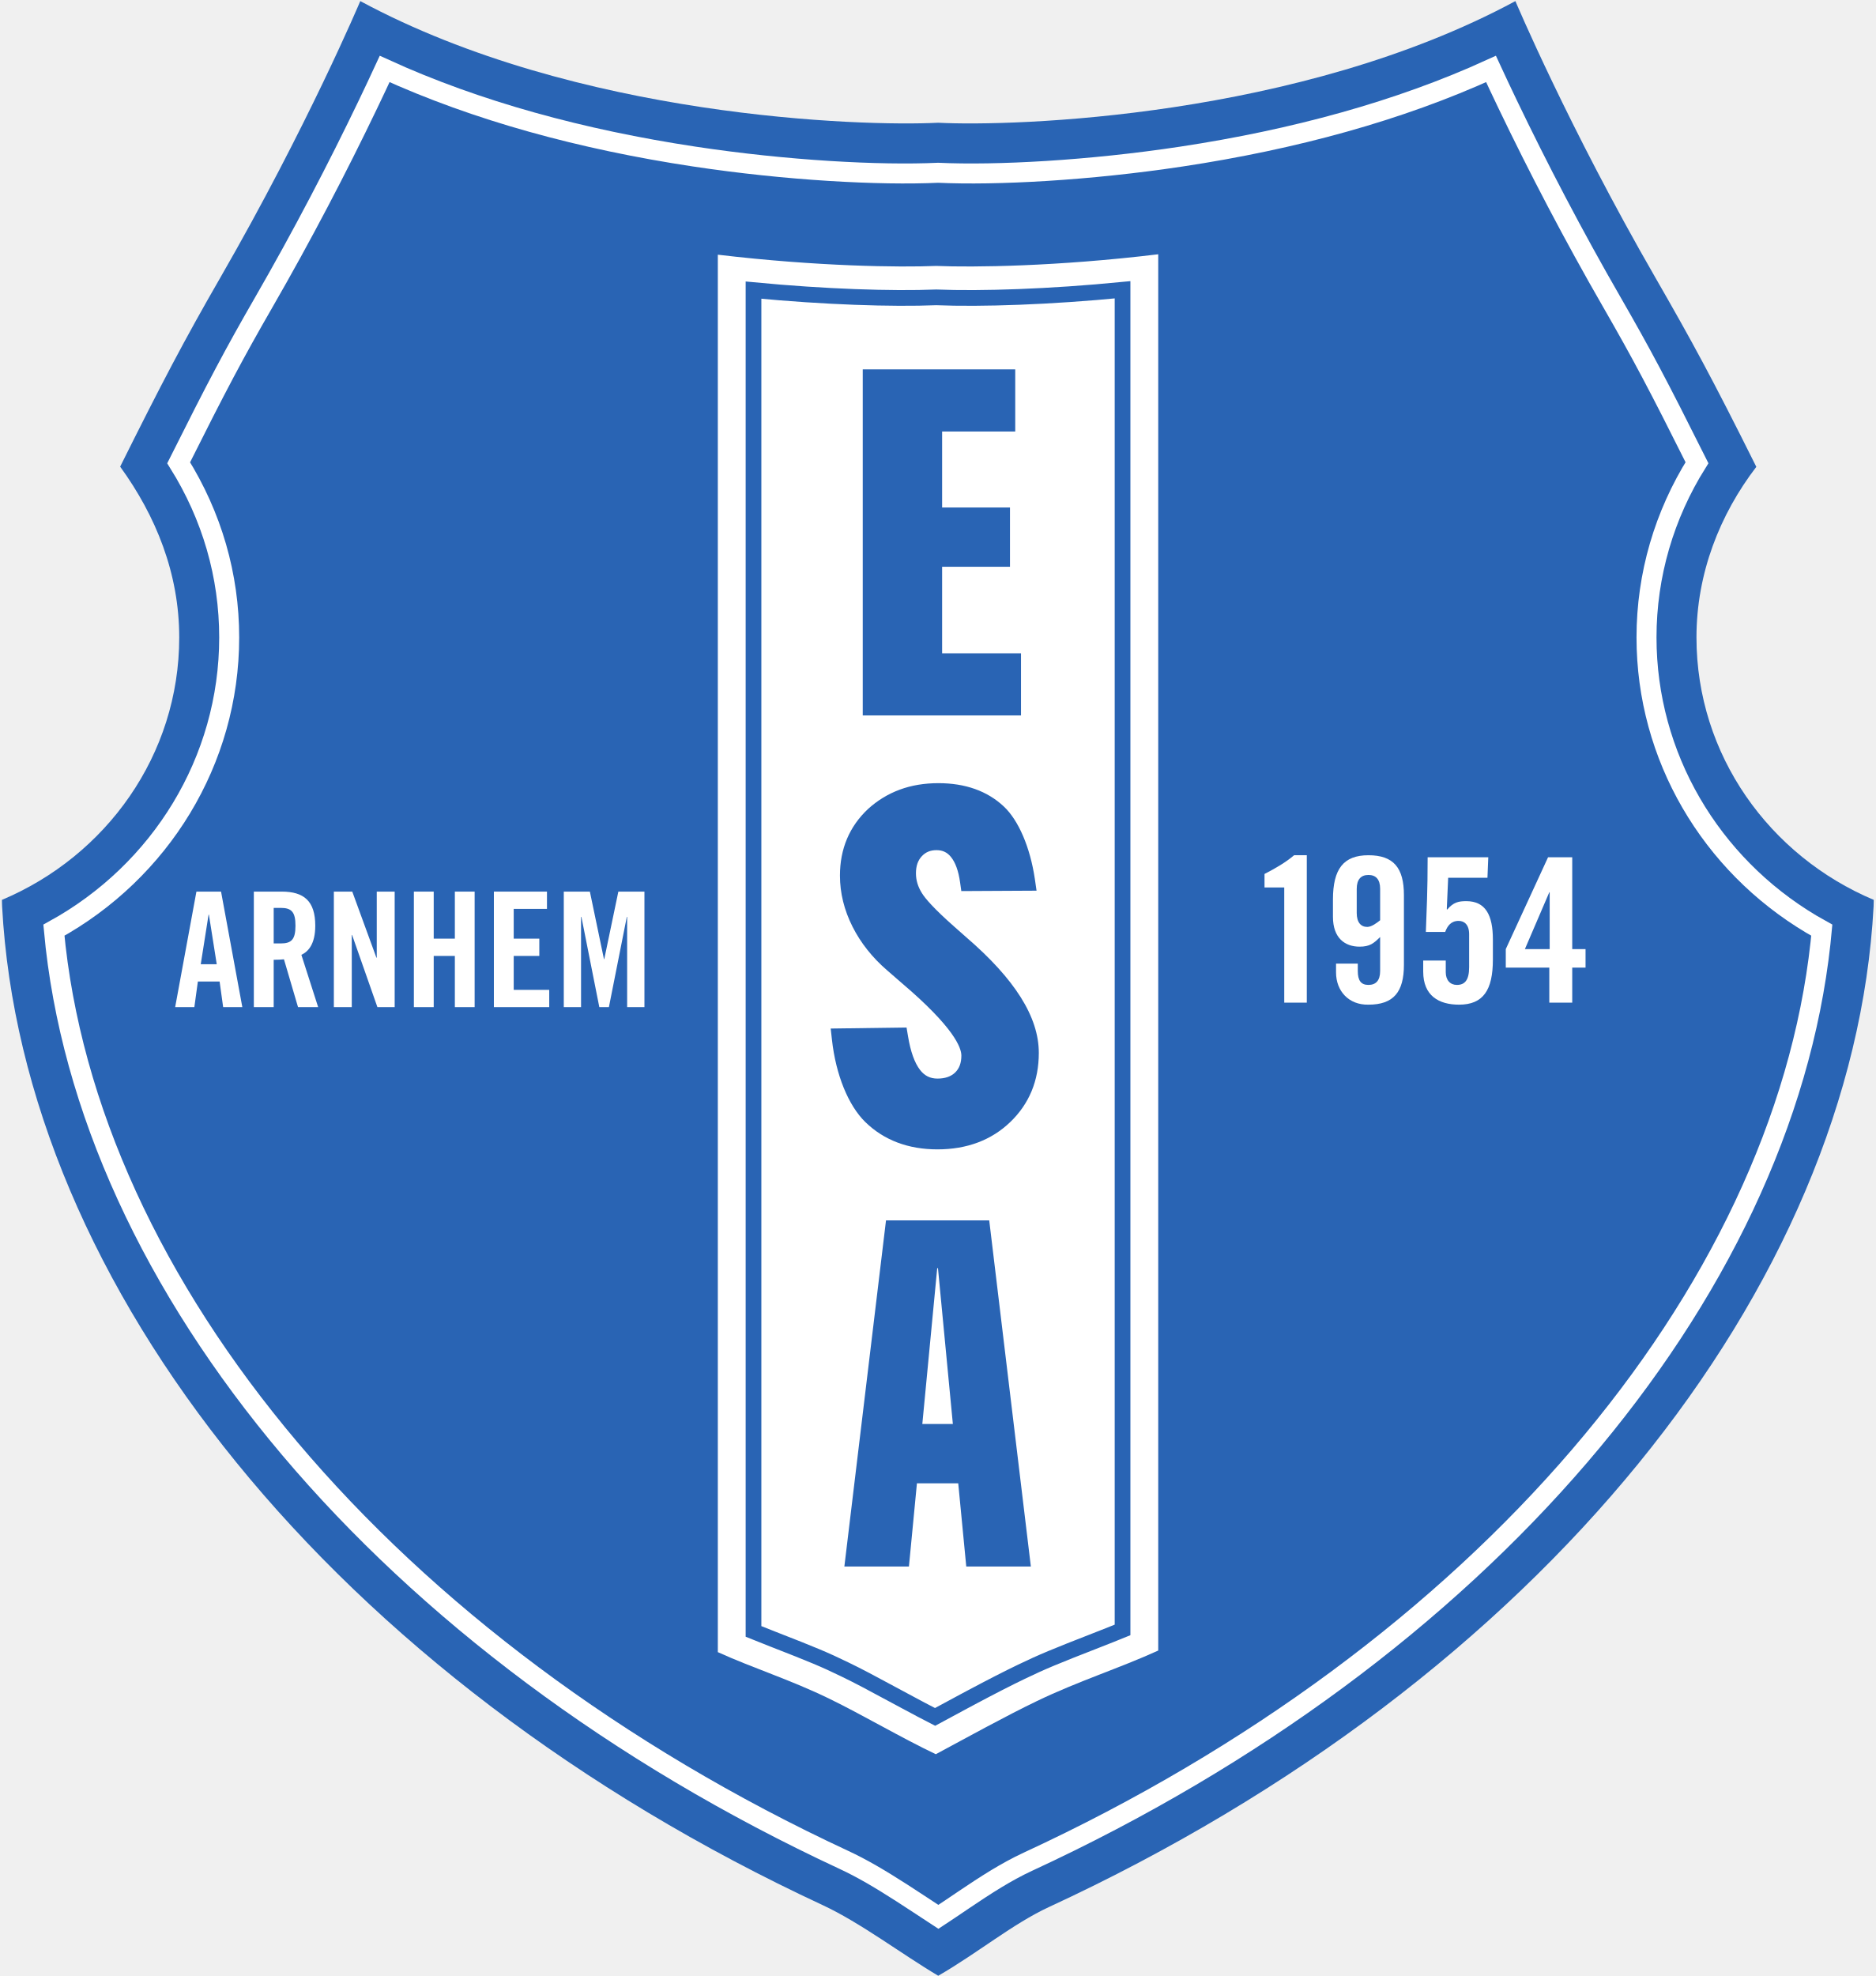
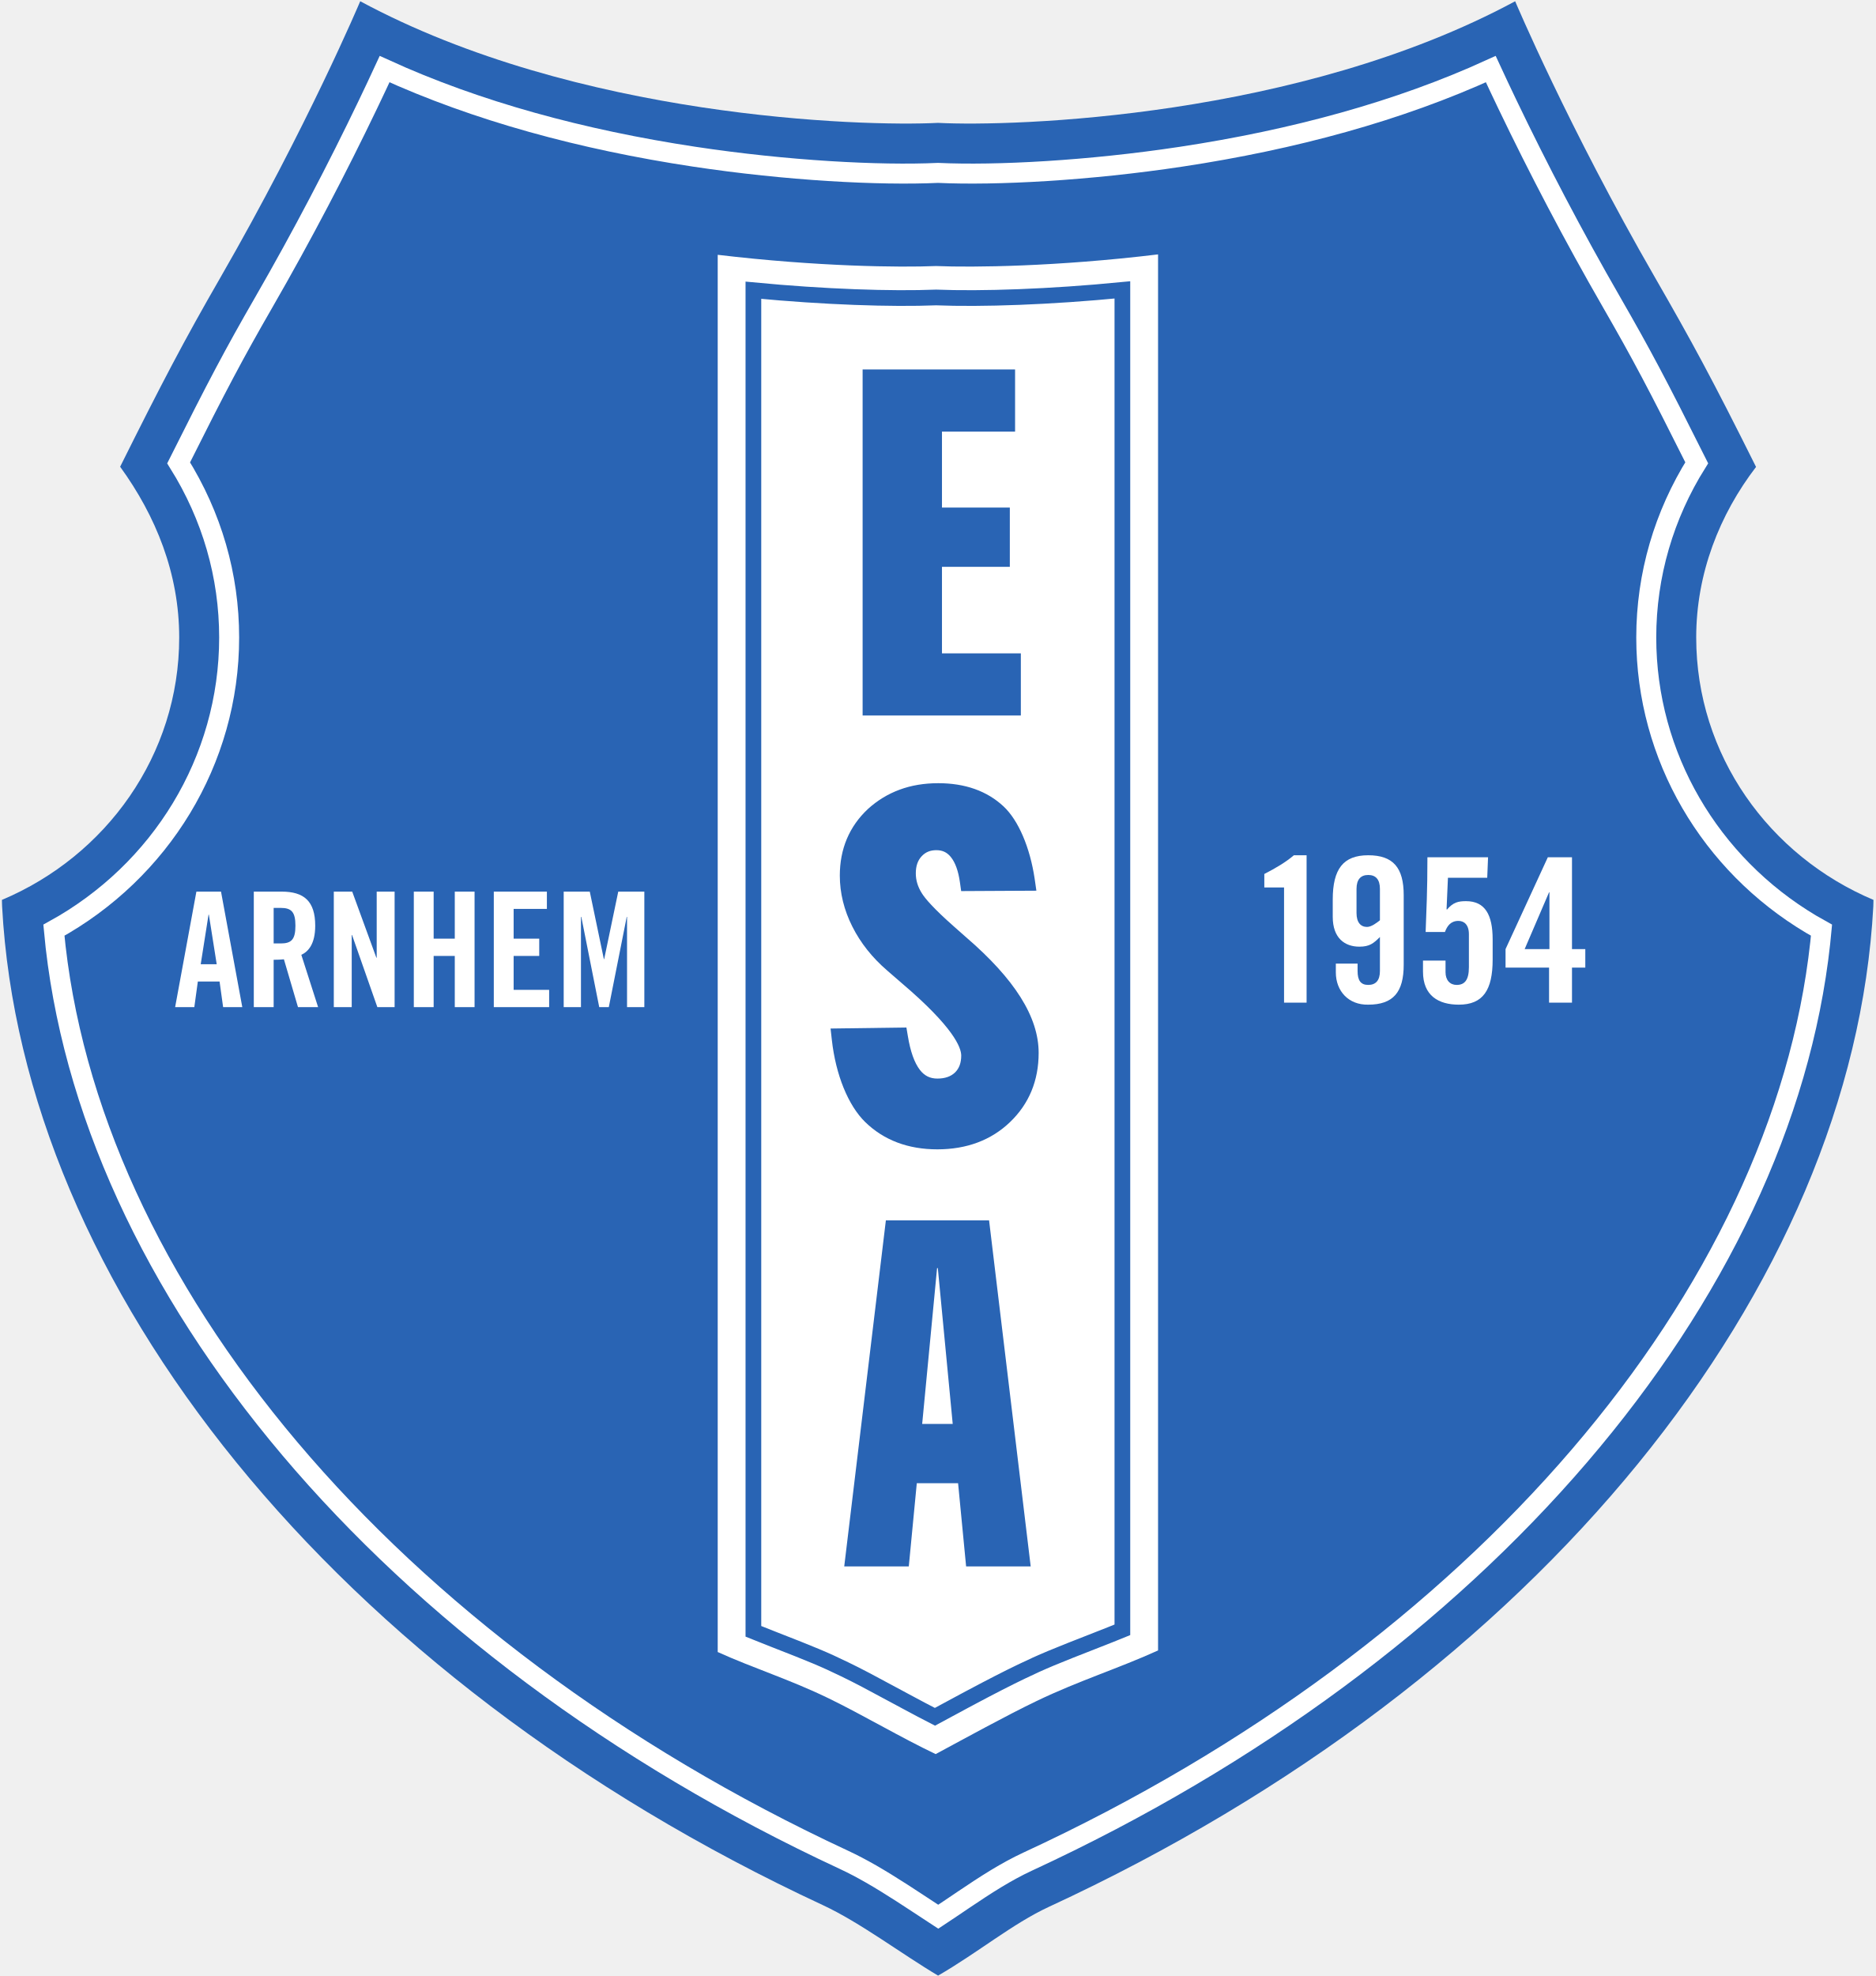
- <svg xmlns="http://www.w3.org/2000/svg" width="1314px" height="1384px" viewBox="0 0 1314 1384" version="1.1">
+ <svg xmlns="http://www.w3.org/2000/svg" width="131px" height="138px" viewBox="0 0 1314 1384" version="1.1">
  <defs />
  <g id="Page-1" stroke="none" stroke-width="1" fill="none" fill-rule="evenodd">
    <g id="Logo_ESA-01" transform="translate(657, 692) scale(-1, 1) rotate(180) translate(-657, -692) translate(1, 0)" fill-rule="nonzero">
      <path d="M733.781,48.275 C1078.99,207.845 1297.25,483.331 1311.562,749.129 C1311.638,750.643 1311.612,752.184 1311.675,753.72 C1238.638,784.496 1187.475,855.185 1187.475,937.543 C1187.475,982.372 1203.814,1023.617 1229.4,1057.026 C1198.331,1119.348 1184.253,1145.108 1158.671,1189.588 C1097.599,1295.499 1060.621,1383.233 1060.621,1383.233 C908.814,1301.45 709.35,1295.319 656.229,1298.035 C602.646,1295.319 403.197,1301.45 251.4,1383.233 C251.4,1383.233 214.407,1295.499 153.375,1189.588 C127.748,1145.108 112.69,1116.348 83.177,1057.15 C108.233,1022.617 124.561,982.372 124.561,937.543 C124.561,855.185 73.421,784.496 0.354,753.72 C0.414,752.184 0.366,750.643 0.474,749.129 C14.719,484.004 231.924,209.265 575.634,49.5 C601.626,37.4 631.02,15.162 656.276,0.163 C683.878,16.075 708.629,36.612 733.781,48.275 Z" id="path26" fill="#2964B4" />
      <path d="M810.411,1205.902 C739.388,1197.306 680.278,1196.681 655.115,1197.74 L655.115,1197.751 L654.656,1197.751 L654.656,1197.74 C629.775,1196.691 571.756,1197.306 501.876,1205.611 L501.876,226.84 C527.071,215.417 552.464,207.604 579.894,194.26 C602.952,183.058 630.689,166.688 654.587,155.338 C675.73,166.688 703.66,182.119 725.393,192.553 C754.435,206.545 783.003,215.491 810.411,227.946 L810.411,1205.902" id="path28" fill="#FFFFFF" />
      <path d="M785.411,242.39 C780.328,240.303 774.483,237.986 767.065,235.093 C738.252,223.855 729.327,220.198 714.572,213.09 C704.808,208.402 693.551,202.62 679.709,195.256 C677.938,194.314 676.12,193.343 674.234,192.333 C670.397,190.278 661.502,185.477 654.075,181.467 C648.13,184.501 641.315,188.11 632.573,192.819 C631.587,193.35 630.554,193.907 629.356,194.554 C607.175,206.525 600.834,209.881 590.83,214.741 C576.47,221.727 568.268,225.097 541.012,235.726 C535.458,237.891 530.895,239.696 526.876,241.329 L526.876,1180.791 C576.758,1176.016 623.89,1174.483 654.886,1175.728 C686.528,1174.459 734.624,1176.059 785.411,1181.024 L785.411,242.39 Z" id="blauwe-rand,-nieuw-verbeterd" stroke="#2964B4" stroke-width="11" />
      <polyline id="path38" fill="#2964B4" points="603.406 1125.297 710.231 1125.297 710.231 1081.766 659.008 1081.766 659.008 1028.547 706.55 1028.547 706.55 987.036 659.008 987.036 659.008 926.423 714.269 926.423 714.269 882.893 603.406 882.893 603.406 1125.297" />
      <path d="M656.101,495.761 L655.574,495.761 L645.139,386.629 L666.536,386.629 L656.101,495.761 L656.101,495.761 Z M619.7,529.231 L692.013,529.231 L721.175,286.801 L675.926,286.801 L670.298,345.081 L641.364,345.081 L635.76,286.801 L590.525,286.801 L619.7,529.231 L619.7,529.231 Z" id="path40" fill="#2964B4" />
      <path d="M675.645,727.779 L667.649,734.849 C652.875,747.88 647.14,754.79 644.952,758.3 C642.043,762.895 640.674,767.486 640.674,772.317 C640.674,777.44 642.021,781.372 644.821,784.34 C647.526,787.212 650.796,788.549 655.089,788.549 C659.308,788.549 662.479,787.081 665.138,783.849 C668.298,780 670.452,774.061 671.571,766.154 L672.459,759.888 L725.161,760.164 L723.96,768.447 C720.69,790.496 712.564,809.466 702.176,819.191 C690.635,829.986 675.222,835.469 656.41,835.469 C646.554,835.469 637.426,833.94 629.325,830.925 C621.14,827.918 613.684,823.362 607.097,817.374 C594.053,805.136 587.429,789.438 587.429,770.719 C587.429,758.555 590.4,746.508 596.24,734.955 C601.964,723.569 610.174,713.244 620.536,704.324 L630.876,695.345 C667.096,664.546 672.495,650.336 672.495,644.66 C672.495,639.562 671.086,635.717 668.166,632.83 C665.174,629.972 661.121,628.553 655.747,628.553 C650.629,628.553 646.744,630.5 643.546,634.611 C639.724,639.562 636.888,647.474 635.121,658.196 L634.087,664.329 L580.952,663.607 L581.84,655.674 C584.546,631.246 593.284,609.725 605.244,598.067 C618.242,585.419 635.239,578.974 655.747,578.974 C676.355,578.974 693.521,585.419 706.695,598.067 C720.016,610.831 726.749,627.133 726.749,646.535 C726.749,671.686 710.015,698.242 675.645,727.779" id="path42" fill="#2964B4" />
      <path d="M139.635,708.641 L150.841,708.641 L145.347,743.384 L145.118,743.384 L139.635,708.641 Z M135.153,678.596 L121.71,678.596 L136.605,759.516 L153.856,759.516 L168.765,678.596 L155.334,678.596 L152.847,696.535 L137.618,696.535 L135.153,678.596 L135.153,678.596 Z" id="path44" fill="#FFFFFF" />
      <path d="M190.739,723.209 L195.694,723.209 C203.205,723.209 205.994,726.013 205.994,735.643 C205.994,745.284 203.205,748.109 195.694,748.109 L190.739,748.109 L190.739,723.209 Z M190.739,678.596 L176.83,678.596 L176.83,759.516 L196.352,759.516 C211.921,759.516 219.865,752.915 219.865,735.643 C219.865,722.634 214.841,717.391 210.13,715.239 L221.886,678.596 L207.785,678.596 L197.929,712.104 C196.124,711.896 193.202,711.765 190.739,711.765 L190.739,678.596 L190.739,678.596 Z" id="path46" fill="#FFFFFF" />
      <polyline id="path48" fill="#FFFFFF" points="232.885 678.596 232.885 759.516 245.785 759.516 262.701 713.221 262.941 713.221 262.941 759.516 275.491 759.516 275.491 678.596 263.396 678.596 245.665 729.136 245.436 729.136 245.436 678.596 232.885 678.596" />
      <polyline id="path50" fill="#FFFFFF" points="288.945 678.596 288.945 759.516 302.842 759.516 302.842 726.566 317.65 726.566 317.65 759.516 331.51 759.516 331.51 678.596 317.65 678.596 317.65 714.46 302.842 714.46 302.842 678.596 288.945 678.596" />
      <polyline id="path52" fill="#FFFFFF" points="344.989 678.596 344.989 759.516 382.185 759.516 382.185 747.41 358.886 747.41 358.886 726.566 376.821 726.566 376.821 714.46 358.886 714.46 358.886 690.702 383.769 690.702 383.769 678.596 344.989 678.596" />
      <polyline id="path54" fill="#FFFFFF" points="450.466 759.516 450.466 678.596 438.35 678.596 438.35 741.821 438.12 741.821 425.57 678.596 418.86 678.596 406.31 741.821 406.059 741.821 406.059 678.596 393.964 678.596 393.964 759.516 412.238 759.516 422.108 712.224 422.322 712.224 432.192 759.516 450.466 759.516" />
      <path d="M898.691,762.425 L884.866,762.425 L884.866,771.874 C892.606,775.842 899.819,780.061 905.59,784.987 L914.485,784.987 L914.485,681.725 L898.691,681.725 L898.691,762.425" id="path56" fill="#FFFFFF" />
      <path d="M965.867,761.428 C965.867,768.061 962.911,771.178 957.668,771.178 C952.45,771.178 949.469,768.061 949.469,761.428 L949.469,744.513 C949.469,737.889 952.45,734.776 956.826,734.776 C959.929,734.776 963.726,737.732 965.867,739.44 L965.867,761.428 Z M950.215,709.097 L950.215,703.879 C950.215,697.256 952.45,694.155 957.668,694.155 C962.911,694.155 965.867,697.256 965.867,703.879 L965.867,727.72 C961.349,723.209 958.535,720.951 951.467,720.951 C941.32,720.951 932.808,726.864 932.808,741.832 L932.808,753.975 C932.808,775.409 940.214,784.987 957.668,784.987 C975.174,784.987 982.528,776.25 982.528,757.051 L982.528,708.245 C982.528,689.067 975.174,680.33 957.668,680.33 C943.844,680.043 934.974,689.909 934.974,702.893 L934.974,709.097 L950.215,709.097 L950.215,709.097 Z" id="path58" fill="#FFFFFF" />
      <path d="M1011.837,711.211 L1011.837,703.028 C1011.837,697.534 1014.94,694.155 1019.604,694.155 C1025.086,694.155 1028.211,697.376 1028.211,706.548 L1028.211,729.679 C1028.211,736.327 1024.846,739.006 1020.878,739.006 C1015.519,739.006 1012.991,735.486 1011.43,731.251 L997.893,731.251 C998.446,747.05 999.145,759.469 999.145,783.582 L1041.628,783.582 L1041.051,769.204 L1013.523,769.204 L1012.559,747.195 L1012.824,746.894 C1017.2,752.11 1020.878,752.831 1026.241,752.831 C1039.632,752.831 1044.85,743.106 1044.85,726.024 L1044.85,711.923 C1044.85,690.489 1038.07,680.33 1021.144,680.33 C1007.053,680.33 996.043,686.52 996.043,703.446 L996.043,711.211 L1011.837,711.211" id="path60" fill="#FFFFFF" />
      <path d="M1084.641,719.255 L1084.641,759.046 L1084.375,759.046 L1067.281,719.255 L1084.641,719.255 L1084.641,719.255 Z M1084.375,706.271 L1053.89,706.271 L1053.89,719.255 L1083.513,783.582 L1100.439,783.582 L1100.439,719.255 L1109.767,719.255 L1109.767,706.271 L1100.439,706.271 L1100.439,681.725 L1084.375,681.725 L1084.375,706.271 L1084.375,706.271 Z" id="path62" fill="#FFFFFF" />
      <path d="M719.096,80.045 C715.337,78.302 711.588,76.406 707.764,74.326 C700.688,70.479 693.519,66.111 685.183,60.671 C681.989,58.586 678.723,56.412 674.561,53.609 C673.354,52.796 666.278,48.016 664.246,46.65 C661.415,44.747 658.82,43.019 656.399,41.429 C652.848,43.752 648.333,46.719 642.337,50.662 C637.921,53.566 634.496,55.801 631.137,57.962 C615.076,68.296 602.596,75.555 590.387,81.239 C270.445,229.956 59.506,483.43 36.766,732.505 C111.439,773.547 159.561,851.144 159.561,937.543 C159.561,980.808 147.509,1022.546 124.157,1059.869 C151.09,1113.688 162.943,1136.085 183.7,1172.112 C210.871,1219.262 235.373,1266.268 256.83,1310.985 C260.995,1319.666 264.881,1327.92 268.479,1335.702 C332.988,1306.234 406.765,1286.227 485.415,1274.34 C550.275,1264.537 615.21,1261.105 656.222,1262.994 C696.968,1261.103 761.856,1264.54 826.652,1274.34 C905.273,1286.231 979.039,1306.239 1043.539,1335.702 C1047.138,1327.92 1051.024,1319.665 1055.189,1310.984 C1076.649,1266.265 1101.161,1219.256 1128.331,1172.138 C1149.145,1135.947 1160.104,1115.335 1187.839,1059.91 C1164.927,1023.366 1152.475,981.351 1152.475,937.543 C1152.475,854.046 1197.438,778.758 1267.86,736.75 C1270.299,735.295 1272.769,733.88 1275.268,732.506 C1274.997,729.538 1274.699,726.569 1274.374,723.6 C1247.38,476.686 1036.574,226.797 719.096,80.045 Z" id="witte-rand-nieuw" stroke="#FFFFFF" stroke-width="14" />
    </g>
  </g>
</svg>
